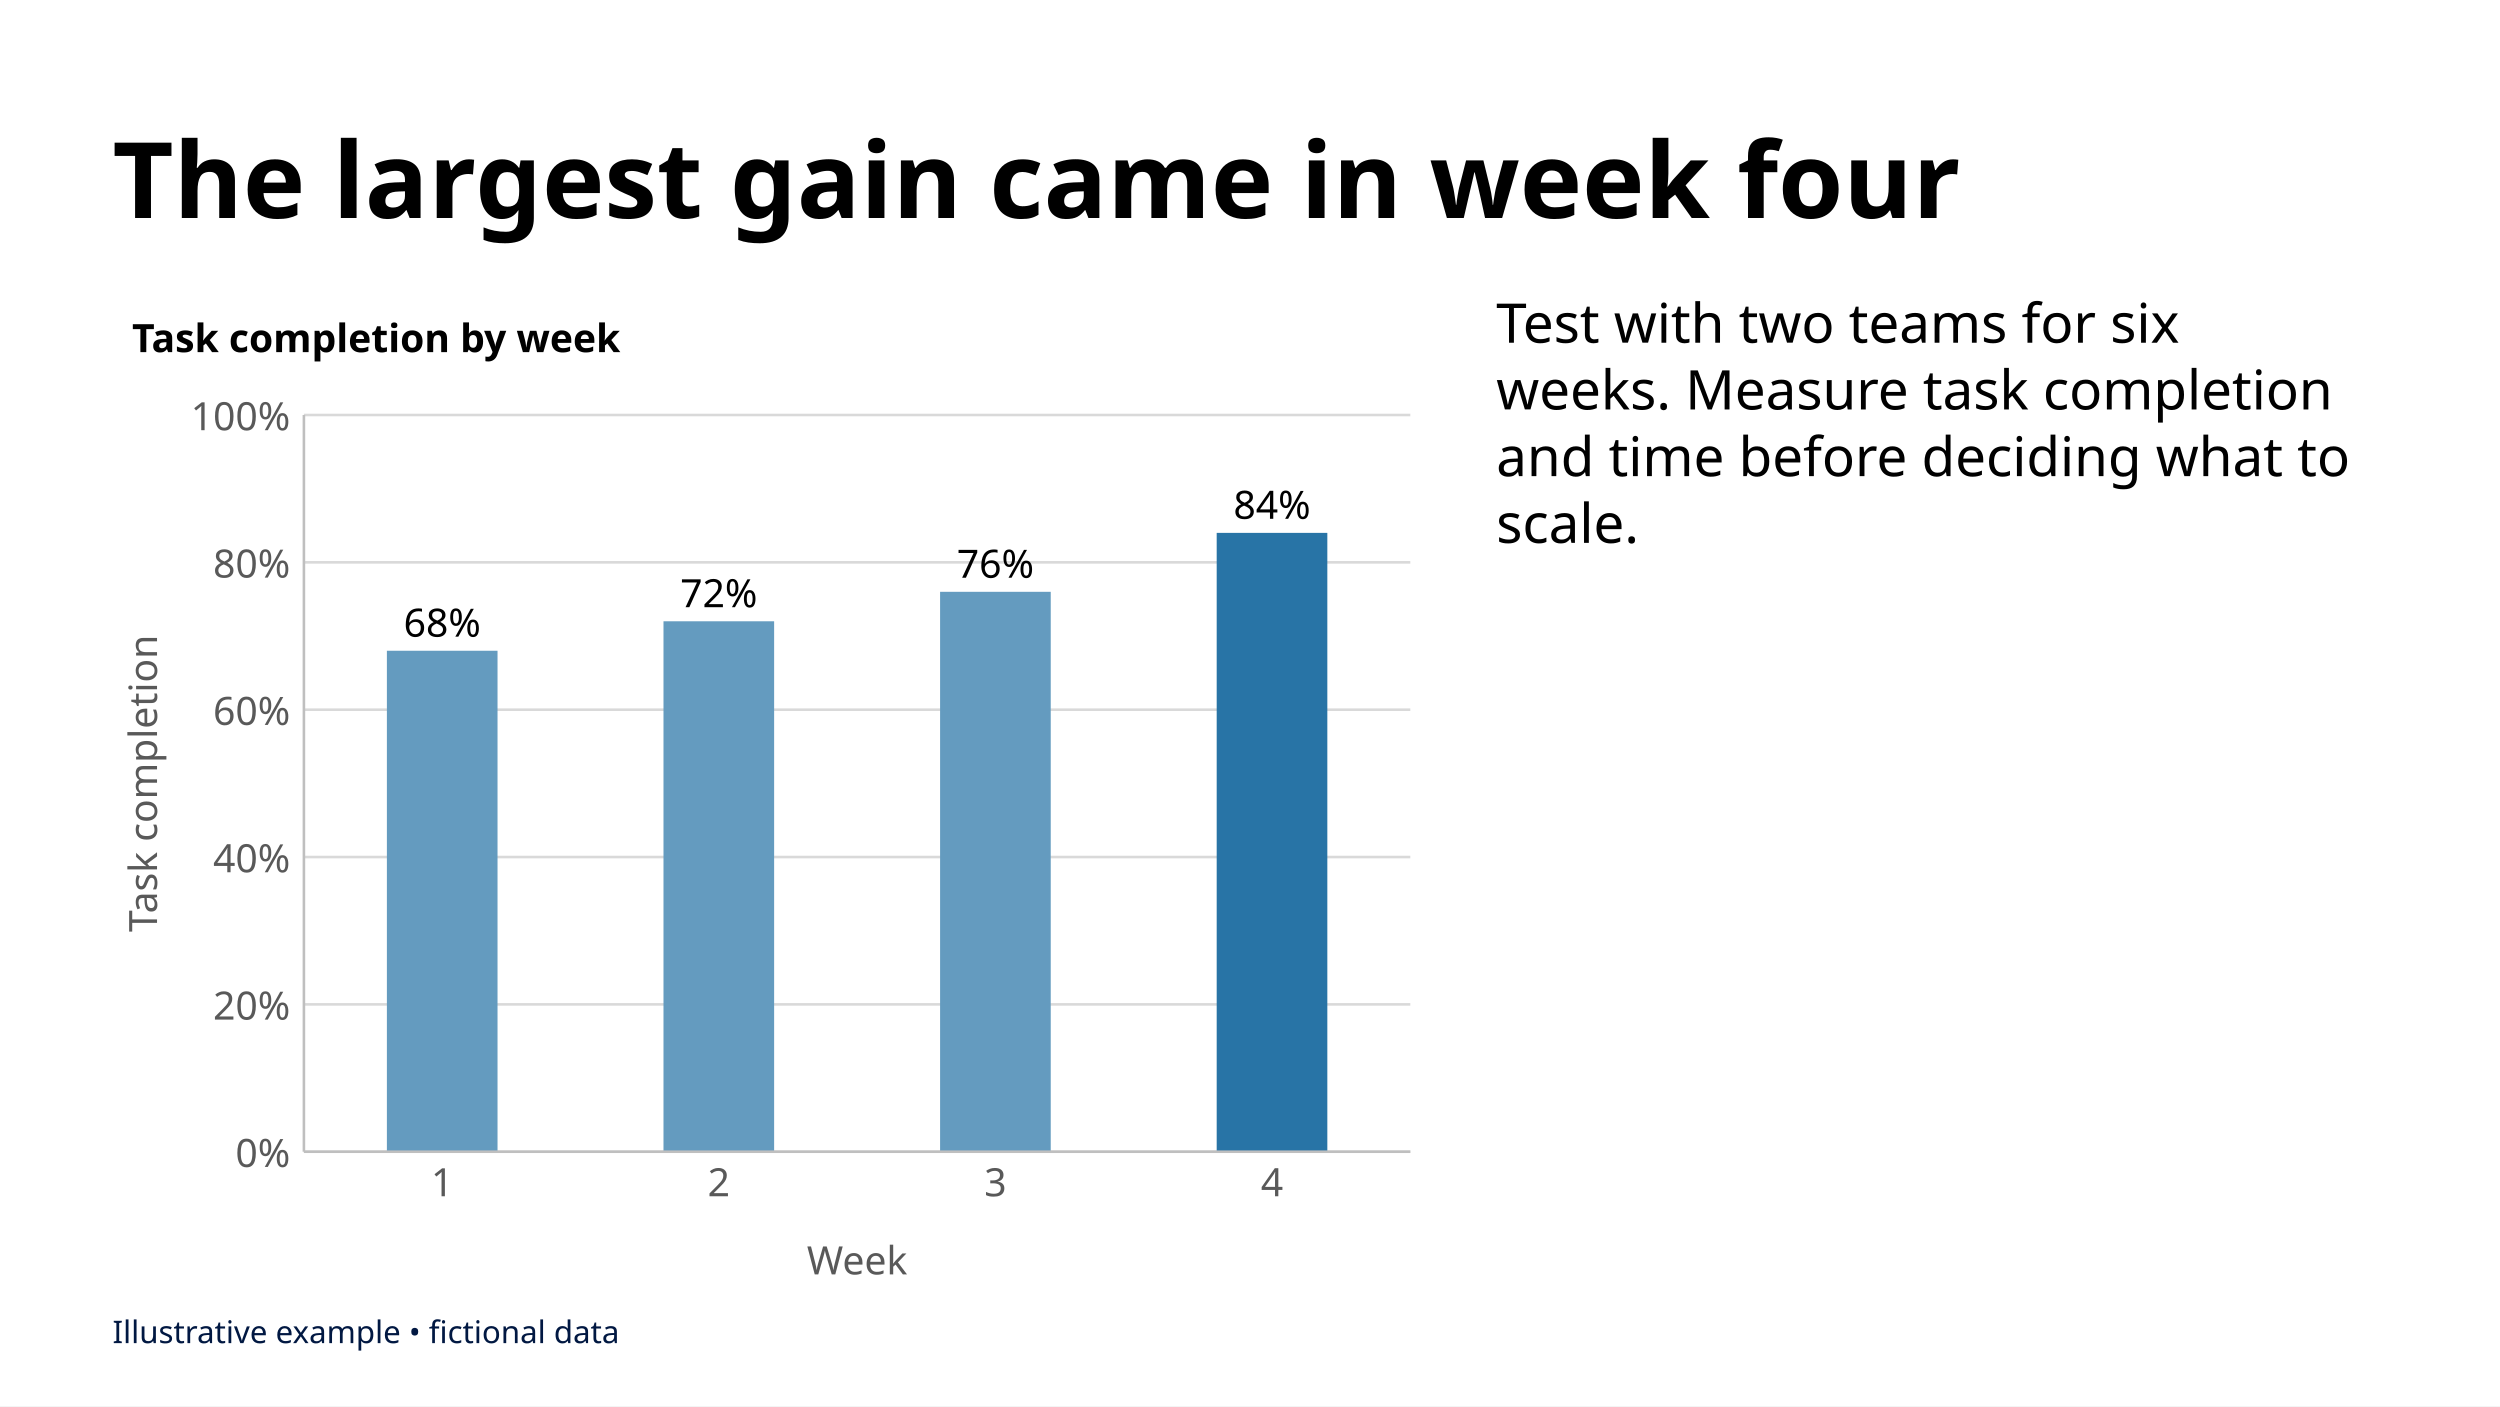
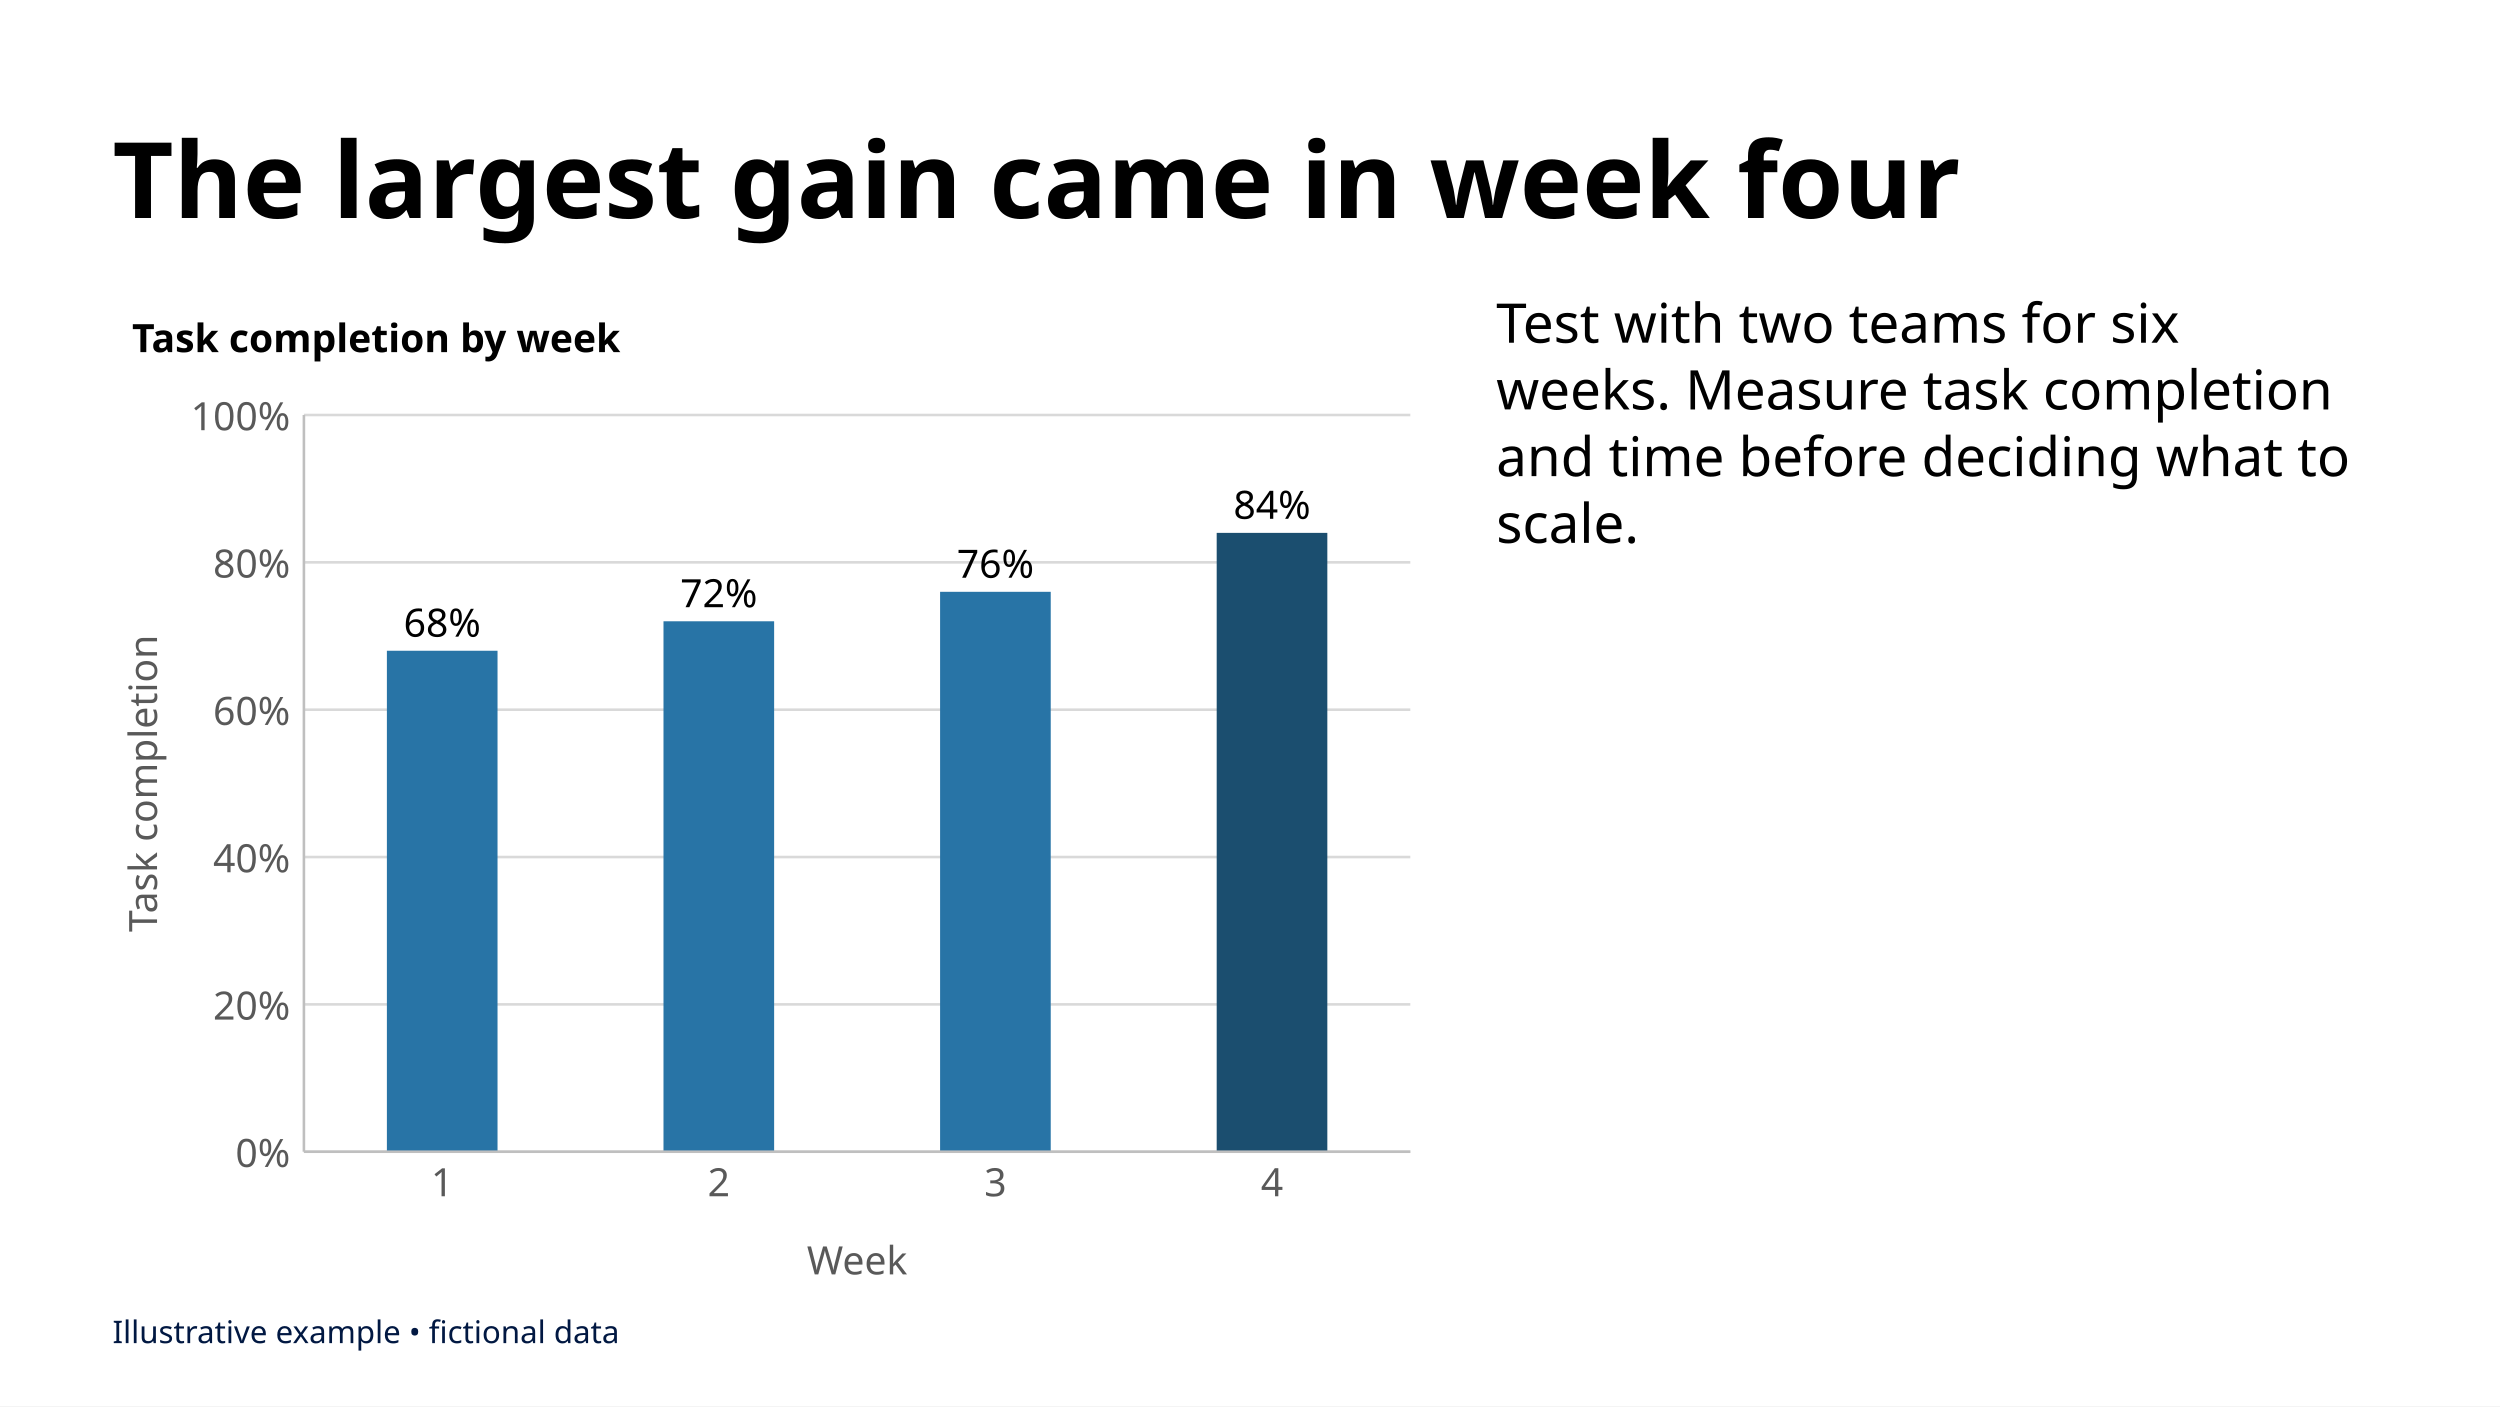
<svg xmlns="http://www.w3.org/2000/svg" aria-label="The largest gain came in week four" aria-roledescription="slide" height="720" role="group" viewBox="0 0 1280 720" width="1280">
  <rect aria-hidden="true" fill="#FFFFFF" height="720" opacity="1" width="1280" x="0" y="0" />
  <g>
    <text fill="#000000" font-family="Aptos Display, sans-serif" font-size="54" font-weight="700" style="white-space:pre" text-anchor="start" x="57.6" xml:space="preserve" y="111.6">The largest gain came in week four</text>
  </g>
  <g>
    <g>
      <text fill="#000000" font-family="Aptos, sans-serif" font-size="20" font-weight="700" style="white-space:pre" text-anchor="start" x="67.6" xml:space="preserve" y="180.28">Task completion by week</text>
    </g>
    <g>
      <text fill="#595959" font-family="Aptos, sans-serif" font-size="20" font-weight="400" style="white-space:pre" text-anchor="middle" x="226.41" xml:space="preserve" y="612.48">1</text>
    </g>
    <g>
      <text fill="#595959" font-family="Aptos, sans-serif" font-size="20" font-weight="400" style="white-space:pre" text-anchor="middle" x="368.03" xml:space="preserve" y="612.48">2</text>
    </g>
    <g>
      <text fill="#595959" font-family="Aptos, sans-serif" font-size="20" font-weight="400" style="white-space:pre" text-anchor="middle" x="509.65" xml:space="preserve" y="612.48">3</text>
    </g>
    <g>
      <text fill="#595959" font-family="Aptos, sans-serif" font-size="20" font-weight="400" style="white-space:pre" text-anchor="middle" x="651.27" xml:space="preserve" y="612.48">4</text>
    </g>
    <line stroke="#D9D9D9" stroke-width="1.333" x1="155.6" x2="722.08" y1="589.68" y2="589.68" />
    <g>
      <text fill="#595959" font-family="Aptos, sans-serif" font-size="20" font-weight="400" style="white-space:pre" text-anchor="end" x="148.6" xml:space="preserve" y="597.48">0%</text>
    </g>
    <line stroke="#D9D9D9" stroke-width="1.333" x1="155.6" x2="722.08" y1="514.24" y2="514.24" />
    <g>
      <text fill="#595959" font-family="Aptos, sans-serif" font-size="20" font-weight="400" style="white-space:pre" text-anchor="end" x="148.6" xml:space="preserve" y="522.04">20%</text>
    </g>
    <line stroke="#D9D9D9" stroke-width="1.333" x1="155.6" x2="722.08" y1="438.8" y2="438.8" />
    <g>
      <text fill="#595959" font-family="Aptos, sans-serif" font-size="20" font-weight="400" style="white-space:pre" text-anchor="end" x="148.6" xml:space="preserve" y="446.6">40%</text>
    </g>
    <line stroke="#D9D9D9" stroke-width="1.333" x1="155.6" x2="722.08" y1="363.36" y2="363.36" />
    <g>
      <text fill="#595959" font-family="Aptos, sans-serif" font-size="20" font-weight="400" style="white-space:pre" text-anchor="end" x="148.6" xml:space="preserve" y="371.16">60%</text>
    </g>
    <line stroke="#D9D9D9" stroke-width="1.333" x1="155.6" x2="722.08" y1="287.92" y2="287.92" />
    <g>
      <text fill="#595959" font-family="Aptos, sans-serif" font-size="20" font-weight="400" style="white-space:pre" text-anchor="end" x="148.6" xml:space="preserve" y="295.72">80%</text>
    </g>
    <line stroke="#D9D9D9" stroke-width="1.333" x1="155.6" x2="722.08" y1="212.48" y2="212.48" />
    <g>
      <text fill="#595959" font-family="Aptos, sans-serif" font-size="20" font-weight="400" style="white-space:pre" text-anchor="end" x="148.6" xml:space="preserve" y="220.28">100%</text>
    </g>
-     <rect fill="#649BBF" height="256.496" width="56.648" x="198.086" y="333.184" />
-     <rect fill="#649BBF" height="271.584" width="56.648" x="339.706" y="318.096" />
-     <rect fill="#649BBF" height="286.672" width="56.648" x="481.326" y="303.008" />
-     <rect fill="#2874A6" height="316.848" width="56.648" x="622.946" y="272.832" />
+     <rect fill="#2874A6" height="256.496" width="56.648" x="198.086" y="333.184" />
+     <rect fill="#2874A6" height="271.584" width="56.648" x="339.706" y="318.096" />
+     <rect fill="#2874A6" height="286.672" width="56.648" x="481.326" y="303.008" />
+     <rect fill="#1B4E6F" height="316.848" width="56.648" x="622.946" y="272.832" />
    <g>
      <text fill="#000000" font-family="Aptos, sans-serif" font-size="20" font-weight="400" style="white-space:pre" text-anchor="middle" x="226.41" xml:space="preserve" y="325.984">68%</text>
    </g>
    <g>
      <text fill="#000000" font-family="Aptos, sans-serif" font-size="20" font-weight="400" style="white-space:pre" text-anchor="middle" x="368.03" xml:space="preserve" y="310.896">72%</text>
    </g>
    <g>
      <text fill="#000000" font-family="Aptos, sans-serif" font-size="20" font-weight="400" style="white-space:pre" text-anchor="middle" x="509.65" xml:space="preserve" y="295.808">76%</text>
    </g>
    <g>
      <text fill="#000000" font-family="Aptos, sans-serif" font-size="20" font-weight="400" style="white-space:pre" text-anchor="middle" x="651.27" xml:space="preserve" y="265.632">84%</text>
    </g>
    <line stroke="#BFBFBF" stroke-width="1.333" x1="155.6" x2="155.6" y1="212.48" y2="589.68" />
    <line stroke="#BFBFBF" stroke-width="1.333" x1="155.6" x2="722.08" y1="589.68" y2="589.68" />
    <g>
      <text fill="#595959" font-family="Aptos, sans-serif" font-size="20" font-weight="400" style="white-space:pre" text-anchor="middle" x="438.84" xml:space="preserve" y="652.48">Week</text>
    </g>
    <g transform="rotate(-90 72.6 401.08)">
      <g>
        <text fill="#595959" font-family="Aptos, sans-serif" font-size="20" font-weight="400" style="white-space:pre" text-anchor="middle" x="72.6" xml:space="preserve" y="408.88">Task completion</text>
      </g>
    </g>
  </g>
  <g>
    <text fill="#000000" font-family="Aptos, sans-serif" font-size="28" font-weight="400" style="white-space:pre" text-anchor="start" x="766.08" xml:space="preserve" y="175.48">Test with two teams for six </text>
    <text fill="#000000" font-family="Aptos, sans-serif" font-size="28" font-weight="400" style="white-space:pre" text-anchor="start" x="766.08" xml:space="preserve" y="209.64">weeks. Measure task completion </text>
    <text fill="#000000" font-family="Aptos, sans-serif" font-size="28" font-weight="400" style="white-space:pre" text-anchor="start" x="766.08" xml:space="preserve" y="243.8">and time before deciding what to </text>
    <text fill="#000000" font-family="Aptos, sans-serif" font-size="28" font-weight="400" style="white-space:pre" text-anchor="start" x="766.08" xml:space="preserve" y="277.96">scale.</text>
  </g>
  <g />
  <g>
    <g>
      <g>
        <text fill="#011842" font-family="Aptos, sans-serif" font-size="16" font-weight="400" style="white-space:pre" text-anchor="start" x="57.6" xml:space="preserve" y="687.68">Illustrative example • fictional data</text>
      </g>
    </g>
  </g>
</svg>
